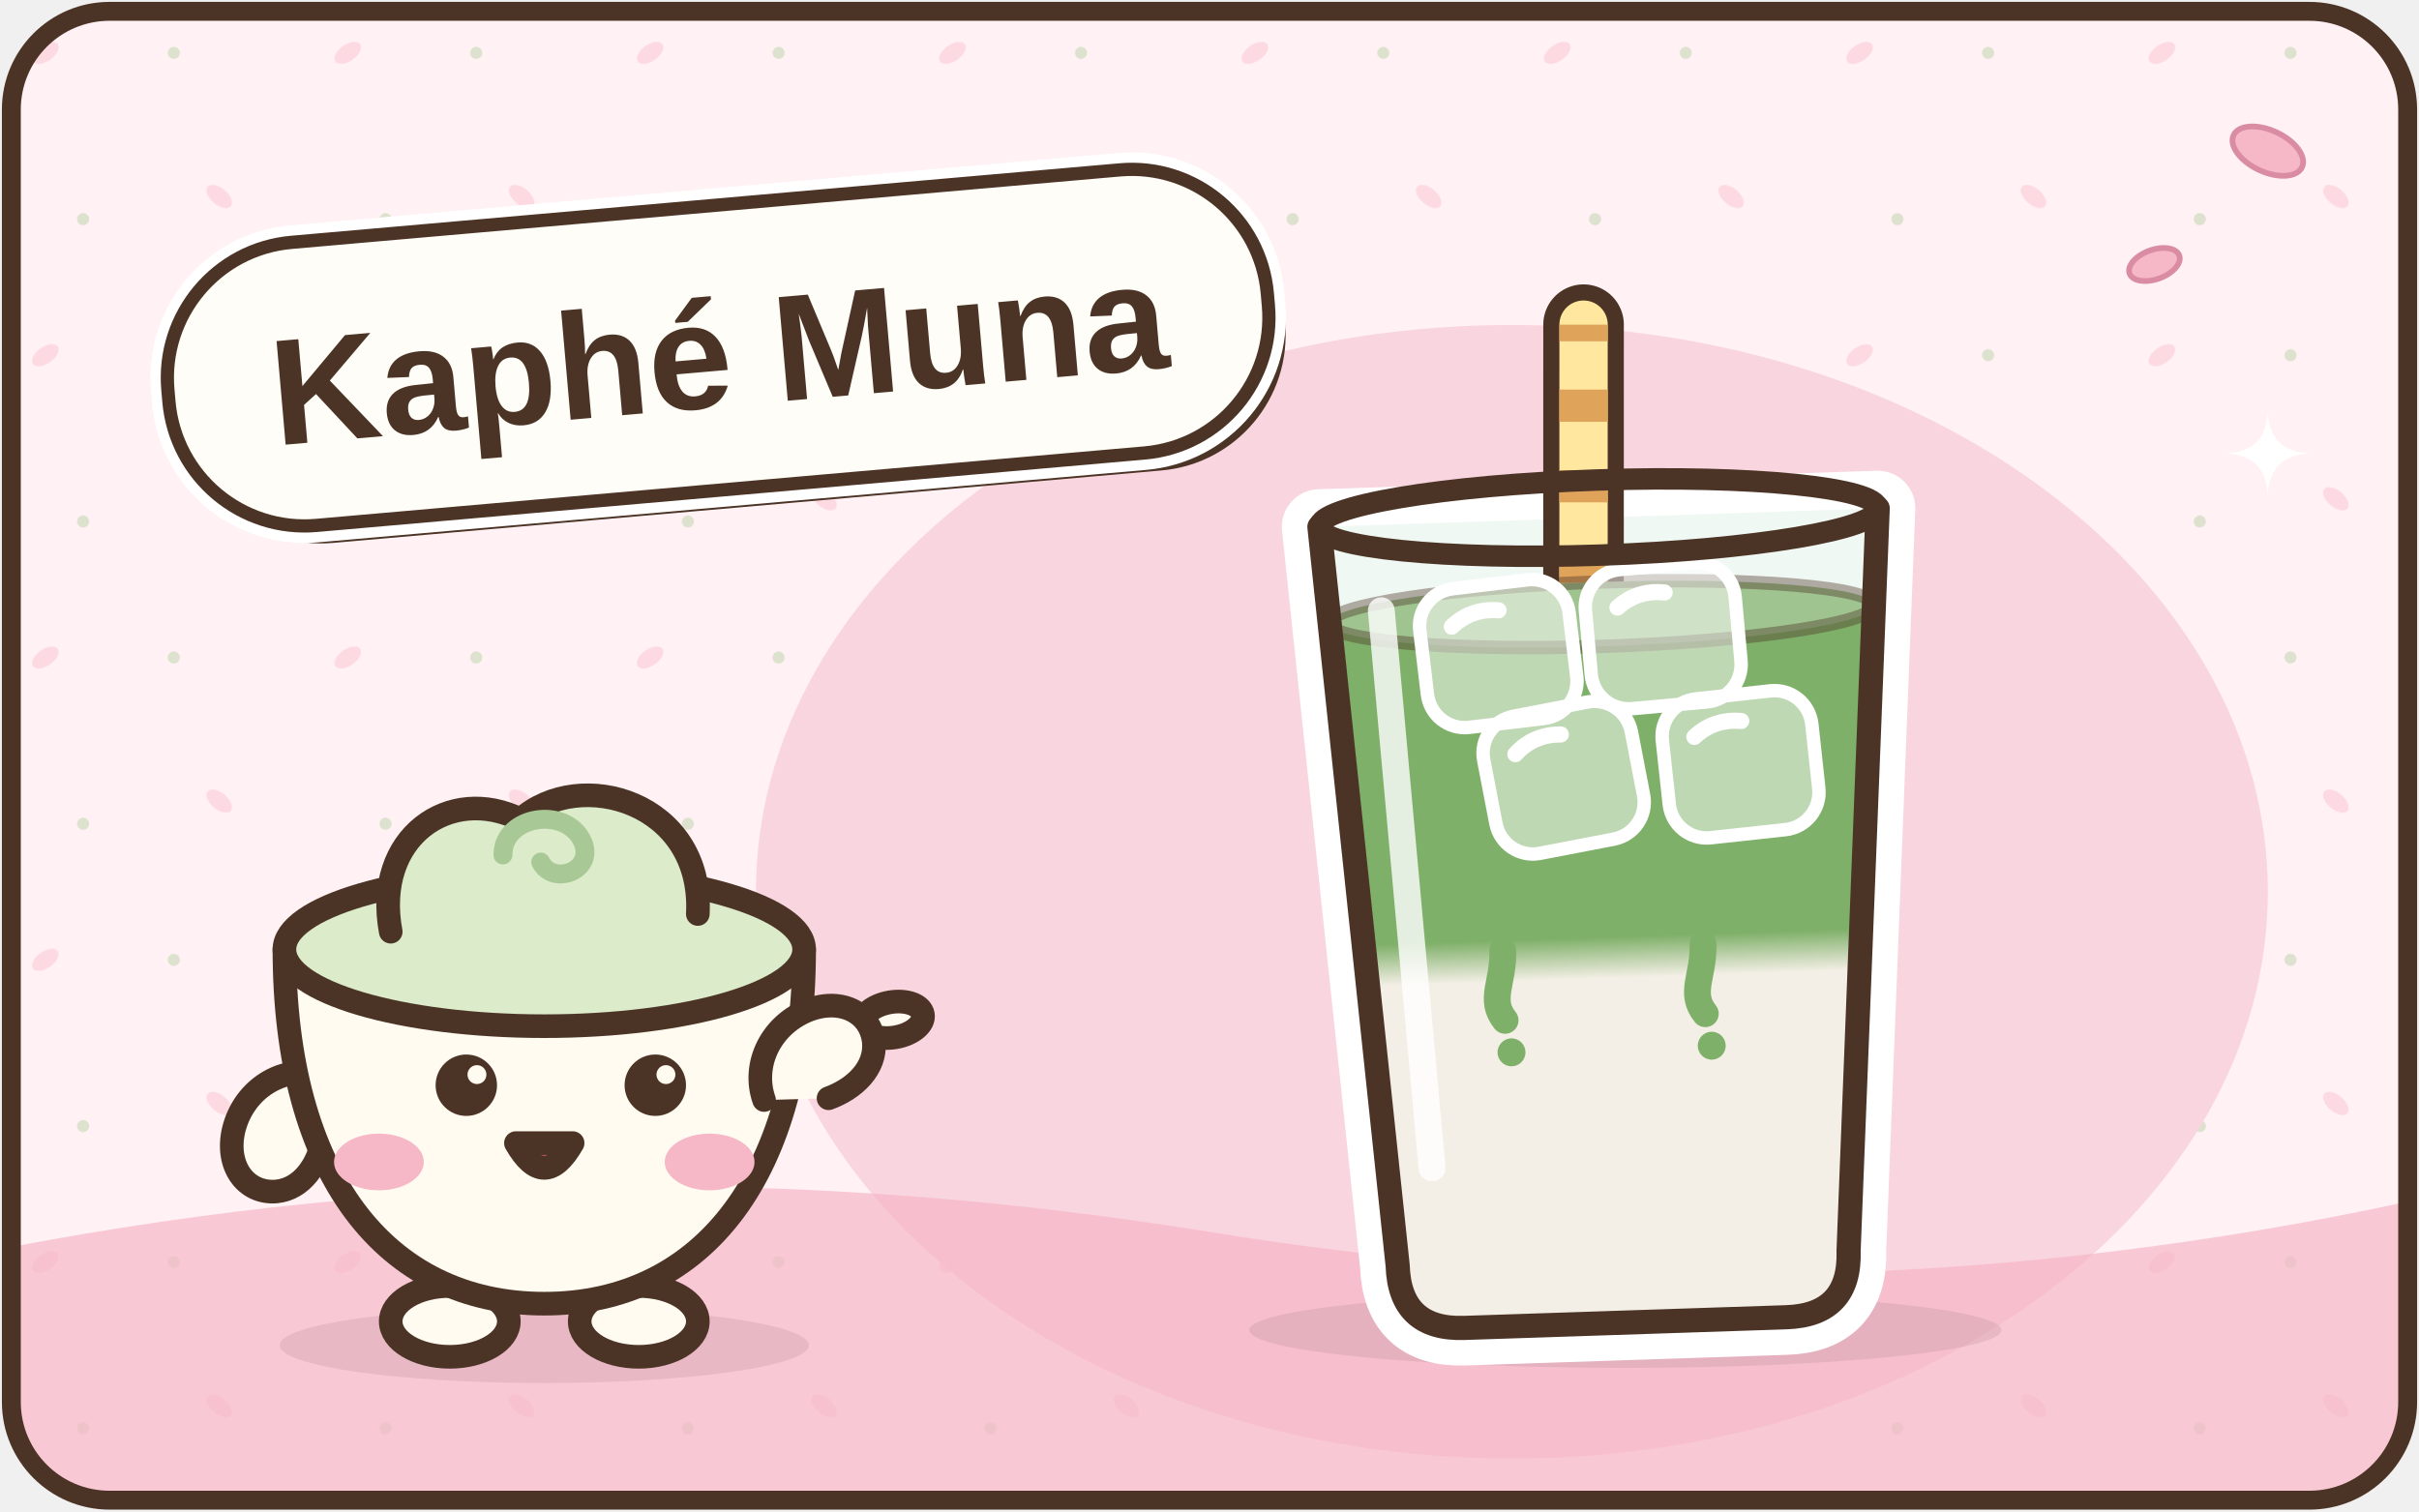
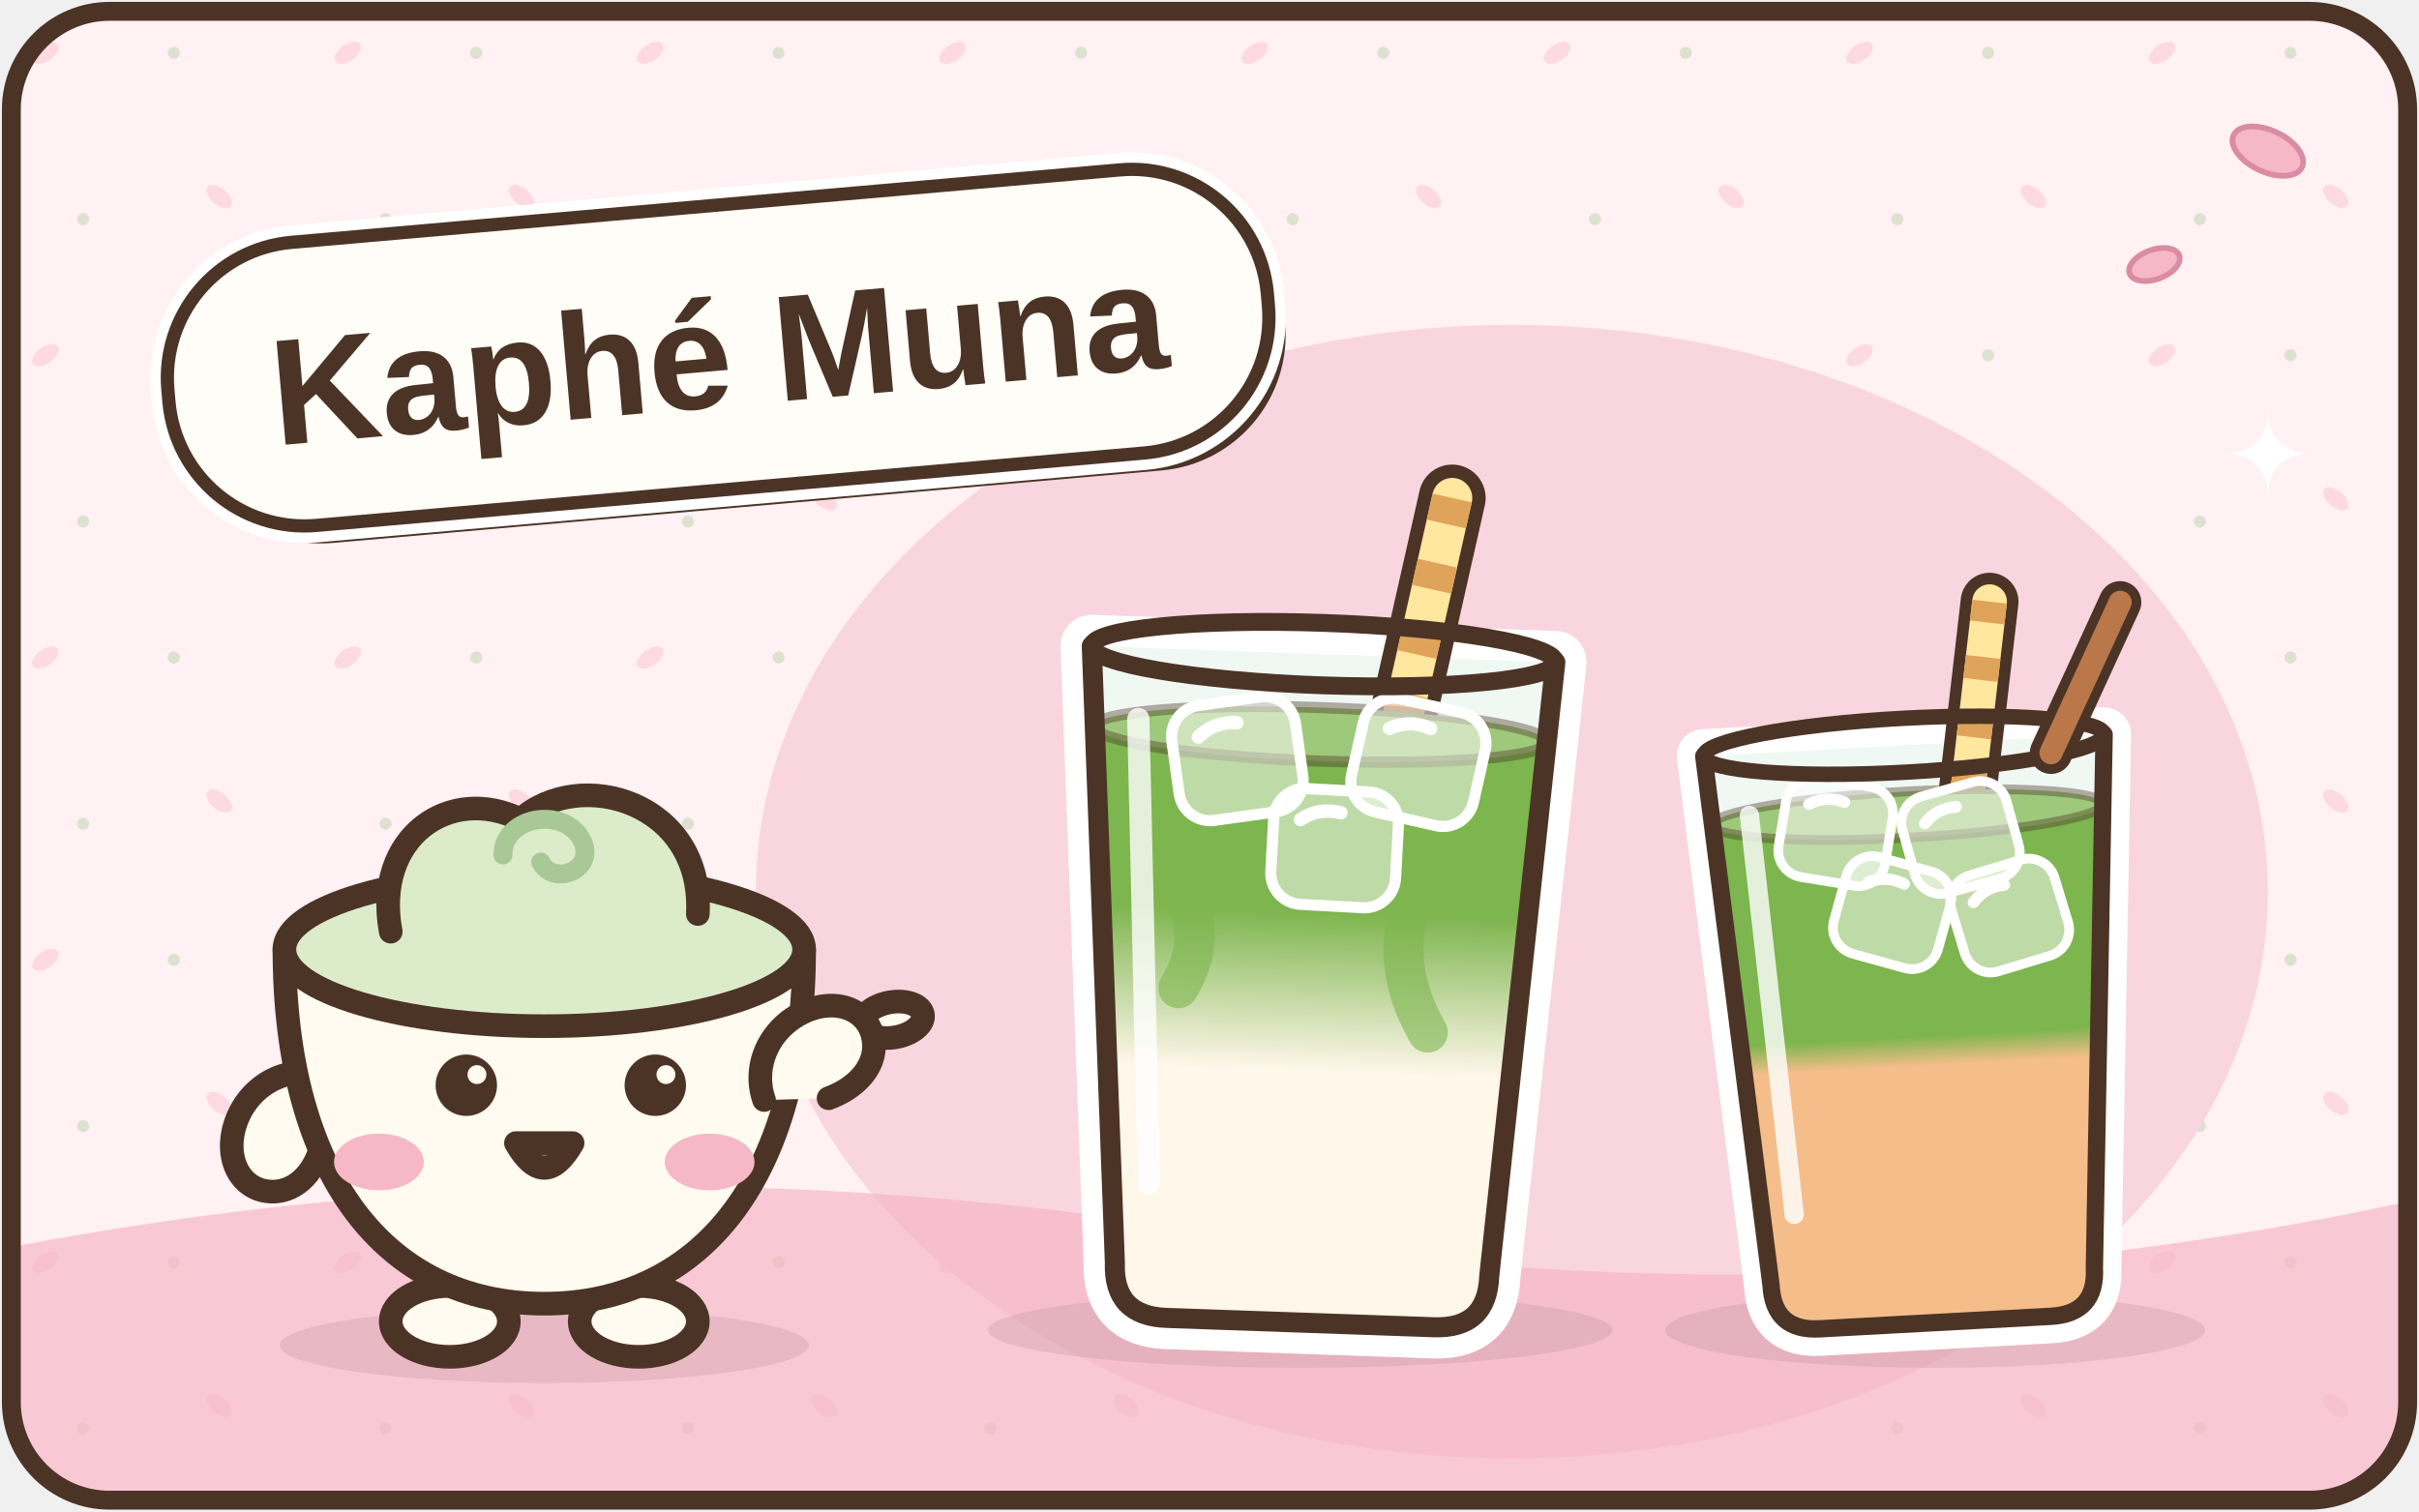
<svg xmlns="http://www.w3.org/2000/svg" viewBox="0 0 640 400" width="640" height="400" class="art-event" role="img" aria-label="Kaphé Muna" font-family="'M PLUS Rounded 1c', ui-rounded, 'Hiragino Maru Gothic ProN', 'Arial Rounded MT Bold', Nunito, Arial, sans-serif">
  <defs>
    <pattern id="e1jh3c1rp" width="80" height="80" patternUnits="userSpaceOnUse">
      <g fill="#F6A3B8" fill-opacity=".3">
        <ellipse cx="12" cy="14" rx="4" ry="2.2" transform="rotate(-35 12 14)" />
        <ellipse cx="58" cy="52" rx="4" ry="2.2" transform="rotate(40 58 52)" />
      </g>
      <g fill="#8CBF7A" fill-opacity=".3">
        <circle cx="46" cy="14" r="1.6" />
        <circle cx="22" cy="58" r="1.6" />
      </g>
    </pattern>
    <linearGradient id="e1jh3c1rd0l" gradientUnits="userSpaceOnUse" x1="0" x2="0" y1="-132" y2="-4">
-       <stop offset="0%" stop-color="#7FB069" />
-       <stop offset="47%" stop-color="#7FB069" />
-       <stop offset="53%" stop-color="#F4EFE6" />
-       <stop offset="100%" stop-color="#F4EFE6" />
+       <stop offset="0%" stop-color="#7DB54E" />
+       <stop offset="31%" stop-color="#7DB54E" />
+       <stop offset="59%" stop-color="#FFF7EA" />
+       <stop offset="100%" stop-color="#FFF7EA" />
    </linearGradient>
    <clipPath id="e1jh3c1rd0c">
+       <path d="M-52 -150L-42 -12Q-42 0 -30 0L30 0Q42 0 42 -12L52 -150Z" />
+     </clipPath>
+     <linearGradient id="e1jh3c1rd1l" gradientUnits="userSpaceOnUse" x1="0" x2="0" y1="-132" y2="-4">
+       <stop offset="0%" stop-color="#7DB54E" />
+       <stop offset="45%" stop-color="#7DB54E" />
+       <stop offset="51%" stop-color="#F4BD89" />
+       <stop offset="100%" stop-color="#F4BD89" />
+     </linearGradient>
+     <clipPath id="e1jh3c1rd1c">
      <path d="M-52 -150L-42 -12Q-42 0 -30 0L30 0Q42 0 42 -12L52 -150Z" />
    </clipPath>
  </defs>
  <rect x="3" y="3" width="634" height="394" rx="26" fill="#FFF1F4" class="art-bg" />
  <rect x="3" y="3" width="634" height="394" rx="26" fill="url(#e1jh3c1rp)" />
  <ellipse cx="400" cy="236" rx="200" ry="150" fill="#F9D5DF" />
  <path d="M3 330Q160 300 320 326 T 637 318L637 371Q637 397 611 397L29 397Q3 397 3 371Z" fill="#F6B7C7" opacity="0.7" />
-   <ellipse cx="430" cy="352" rx="99.5" ry="10" fill="#4B3426" opacity="0.1" />
-   <g transform="translate(430 350) rotate(-1.9) scale(1.421)">
+   <ellipse cx="344" cy="352" rx="82.6" ry="10" fill="#4B3426" opacity="0.1" />
+   <g transform="translate(344 350) rotate(2) scale(1.18)">
    <path d="M-52 -150L-42 -12Q-42 0 -30 0L30 0Q42 0 42 -12L52 -150Z" fill="#FFFFFF" stroke="#FFFFFF" stroke-width="14" stroke-linejoin="round" />
    <path d="M-52 -150L-42 -12Q-42 0 -30 0L30 0Q42 0 42 -12L52 -150Z" fill="#EEF7F3" fill-opacity="0.9" />
-     <path d="M-7.2 -18L-1.6 -186" fill="none" stroke="#4B3426" stroke-width="15" stroke-linecap="round" stroke-linejoin="round" />
-     <path d="M-7.2 -18L-1.6 -186" fill="none" stroke="#FFE7A0" stroke-width="9" stroke-linecap="round" stroke-linejoin="round" />
-     <path d="M-7.2 -18L-1.6 -186" fill="none" stroke="#E0A35A" stroke-width="9" stroke-linecap="butt" stroke-linejoin="round" stroke-dasharray="6 9" />
+     <path d="M-4.2 -18L27.6 -186" fill="none" stroke="#4B3426" stroke-width="15" stroke-linecap="round" stroke-linejoin="round" />
+     <path d="M-4.2 -18L27.6 -186" fill="none" stroke="#FFE7A0" stroke-width="9" stroke-linecap="round" stroke-linejoin="round" />
+     <path d="M-4.2 -18L27.6 -186" fill="none" stroke="#E0A35A" stroke-width="9" stroke-linecap="butt" stroke-linejoin="round" stroke-dasharray="6 9" />
    <g clip-path="url(#e1jh3c1rd0c)">
      <rect x="-80" y="-132" width="160" height="132" fill="url(#e1jh3c1rd0l)" />
-       <path d="M-20.5 -70 c 0 6 -3 9 0 13" fill="none" stroke="#7FB069" stroke-width="5" stroke-linecap="round" stroke-linejoin="round" />
-       <circle cx="-19.5" cy="-51" r="2.6" fill="#7FB069" />
-       <path d="M16.8 -70 c 0 6 -3 9 0 13" fill="none" stroke="#7FB069" stroke-width="5" stroke-linecap="round" stroke-linejoin="round" />
-       <circle cx="17.8" cy="-51" r="2.6" fill="#7FB069" />
-       <ellipse cx="0" cy="-132" rx="50.8" ry="6" fill="#9FC48F" stroke="#4B3426" stroke-width="2.5" stroke-opacity="0.4" />
-       <rect x="-33.5" y="-138.3" width="28" height="26" rx="7" transform="rotate(-4.9 -19.5 -125.3)" fill="#FFFFFF" fill-opacity="0.5" stroke="#FFFFFF" stroke-width="2.5" stroke-opacity="1" />
-       <path d="M-27.5 -131.3 q 4 -3 9 -2" transform="rotate(-4.9 -19.5 -125.3)" fill="none" stroke="#FFFFFF" stroke-width="3" stroke-linecap="round" stroke-linejoin="round" />
-       <rect x="-22.1" y="-114.8" width="28" height="26" rx="7" transform="rotate(-9 -8.1 -101.8)" fill="#FFFFFF" fill-opacity="0.5" stroke="#FFFFFF" stroke-width="2.5" stroke-opacity="1" />
-       <path d="M-16.1 -107.8 q 4 -3 9 -2" transform="rotate(-9 -8.1 -101.8)" fill="none" stroke="#FFFFFF" stroke-width="3" stroke-linecap="round" stroke-linejoin="round" />
-       <rect x="-2.7" y="-140.6" width="28" height="26" rx="7" transform="rotate(-3.3 11.3 -127.6)" fill="#FFFFFF" fill-opacity="0.5" stroke="#FFFFFF" stroke-width="2.5" stroke-opacity="1" />
-       <path d="M3.3 -133.6 q 4 -3 9 -2" transform="rotate(-3.3 11.3 -127.6)" fill="none" stroke="#FFFFFF" stroke-width="3" stroke-linecap="round" stroke-linejoin="round" />
-       <rect x="10.9" y="-116.2" width="28" height="26" rx="7" transform="rotate(-4.3 24.9 -103.2)" fill="#FFFFFF" fill-opacity="0.5" stroke="#FFFFFF" stroke-width="2.5" stroke-opacity="1" />
-       <path d="M16.9 -109.2 q 4 -3 9 -2" transform="rotate(-4.3 24.9 -103.2)" fill="none" stroke="#FFFFFF" stroke-width="3" stroke-linecap="round" stroke-linejoin="round" />
+       <path d="M-33.9 -122 c -10 20 16 26 4 48M20.3 -122 c 12 18 -10 30 6 56" fill="none" stroke="#7DB54E" stroke-width="9" stroke-linecap="round" stroke-linejoin="round" opacity="0.6" />
+       <ellipse cx="0" cy="-132" rx="50.8" ry="6" fill="#9EC87A" stroke="#4B3426" stroke-width="2.5" stroke-opacity="0.4" />
+       <rect x="-32.5" y="-138.9" width="28" height="26" rx="7" transform="rotate(-9.9 -18.5 -125.9)" fill="#FFFFFF" fill-opacity="0.5" stroke="#FFFFFF" stroke-width="2.5" stroke-opacity="1" />
+       <path d="M-26.5 -131.9 q 4 -3 9 -2" transform="rotate(-9.9 -18.5 -125.9)" fill="none" stroke="#FFFFFF" stroke-width="3" stroke-linecap="round" stroke-linejoin="round" />
+       <rect x="-10" y="-119.6" width="28" height="26" rx="7" transform="rotate(1.1 4 -106.6)" fill="#FFFFFF" fill-opacity="0.5" stroke="#FFFFFF" stroke-width="2.5" stroke-opacity="1" />
+       <path d="M-4 -112.6 q 4 -3 9 -2" transform="rotate(1.1 4 -106.6)" fill="none" stroke="#FFFFFF" stroke-width="3" stroke-linecap="round" stroke-linejoin="round" />
+       <rect x="8.1" y="-139.5" width="28" height="26" rx="7" transform="rotate(10.7 22.1 -126.5)" fill="#FFFFFF" fill-opacity="0.5" stroke="#FFFFFF" stroke-width="2.5" stroke-opacity="1" />
+       <path d="M14.1 -132.5 q 4 -3 9 -2" transform="rotate(10.7 22.1 -126.5)" fill="none" stroke="#FFFFFF" stroke-width="3" stroke-linecap="round" stroke-linejoin="round" />
    </g>
    <path d="M-35 -30L-41 -134" fill="none" stroke="#FFFFFF" stroke-width="5" stroke-linecap="round" stroke-linejoin="round" opacity="0.8" />
    <path d="M-52 -150L-42 -12Q-42 0 -30 0L30 0Q42 0 42 -12L52 -150" fill="none" stroke="#4B3426" stroke-width="4.5" stroke-linecap="round" stroke-linejoin="round" />
    <ellipse cx="0" cy="-150" rx="52" ry="7" fill="none" stroke="#4B3426" stroke-width="4" />
+   </g>
+   <ellipse cx="512" cy="352" rx="71.4" ry="10" fill="#4B3426" opacity="0.1" />
+   <g transform="translate(512 350) rotate(-3.1) scale(1.02)">
+     <path d="M-52 -150L-42 -12Q-42 0 -30 0L30 0Q42 0 42 -12L52 -150Z" fill="#FFFFFF" stroke="#FFFFFF" stroke-width="14" stroke-linejoin="round" />
+     <path d="M-52 -150L-42 -12Q-42 0 -30 0L30 0Q42 0 42 -12L52 -150Z" fill="#EEF7F3" fill-opacity="0.9" />
+     <path d="M-4.5 -18L24.2 -186" fill="none" stroke="#4B3426" stroke-width="15" stroke-linecap="round" stroke-linejoin="round" />
+     <path d="M-4.5 -18L24.2 -186" fill="none" stroke="#FFE7A0" stroke-width="9" stroke-linecap="round" stroke-linejoin="round" />
+     <path d="M-4.5 -18L24.2 -186" fill="none" stroke="#E0A35A" stroke-width="9" stroke-linecap="butt" stroke-linejoin="round" stroke-dasharray="6 9" />
+     <g clip-path="url(#e1jh3c1rd1c)">
+       <rect x="-80" y="-132" width="160" height="132" fill="url(#e1jh3c1rd1l)" />
+       <ellipse cx="0" cy="-132" rx="50.8" ry="6" fill="#9EC87A" stroke="#4B3426" stroke-width="2.5" stroke-opacity="0.4" />
+       <rect x="-32.9" y="-141.5" width="28" height="26" rx="7" transform="rotate(12.4 -18.9 -128.5)" fill="#FFFFFF" fill-opacity="0.5" stroke="#FFFFFF" stroke-width="2.5" stroke-opacity="1" />
+       <path d="M-26.9 -134.5 q 4 -3 9 -2" transform="rotate(12.4 -18.9 -128.5)" fill="none" stroke="#FFFFFF" stroke-width="3" stroke-linecap="round" stroke-linejoin="round" />
+       <rect x="-19.4" y="-119.8" width="28" height="26" rx="7" transform="rotate(18.6 -5.4 -106.8)" fill="#FFFFFF" fill-opacity="0.5" stroke="#FFFFFF" stroke-width="2.5" stroke-opacity="1" />
+       <path d="M-13.4 -112.8 q 4 -3 9 -2" transform="rotate(18.6 -5.4 -106.8)" fill="none" stroke="#FFFFFF" stroke-width="3" stroke-linecap="round" stroke-linejoin="round" />
+       <rect x="-0.6" y="-138.3" width="28" height="26" rx="7" transform="rotate(-12.5 13.4 -125.3)" fill="#FFFFFF" fill-opacity="0.5" stroke="#FFFFFF" stroke-width="2.5" stroke-opacity="1" />
+       <path d="M5.4 -131.3 q 4 -3 9 -2" transform="rotate(-12.5 13.4 -125.3)" fill="none" stroke="#FFFFFF" stroke-width="3" stroke-linecap="round" stroke-linejoin="round" />
+       <rect x="11" y="-117.4" width="28" height="26" rx="7" transform="rotate(-13.8 25 -104.4)" fill="#FFFFFF" fill-opacity="0.5" stroke="#FFFFFF" stroke-width="2.5" stroke-opacity="1" />
+       <path d="M17 -110.4 q 4 -3 9 -2" transform="rotate(-13.8 25 -104.4)" fill="none" stroke="#FFFFFF" stroke-width="3" stroke-linecap="round" stroke-linejoin="round" />
+     </g>
+     <path d="M-35 -30L-41 -134" fill="none" stroke="#FFFFFF" stroke-width="5" stroke-linecap="round" stroke-linejoin="round" opacity="0.8" />
+     <path d="M-52 -150L-42 -12Q-42 0 -30 0L30 0Q42 0 42 -12L52 -150" fill="none" stroke="#4B3426" stroke-width="4.5" stroke-linecap="round" stroke-linejoin="round" />
+     <ellipse cx="0" cy="-150" rx="52" ry="7" fill="none" stroke="#4B3426" stroke-width="4" />
+     <path d="M38 -146L58 -184" fill="none" stroke="#4B3426" stroke-width="11" stroke-linecap="round" stroke-linejoin="round" />
+     <path d="M38 -146L58 -184" fill="none" stroke="#B9774A" stroke-width="6" stroke-linecap="round" stroke-linejoin="round" />
  </g>
  <ellipse cx="144" cy="356" rx="70" ry="10" fill="#4B3426" opacity="0.1" />
  <g transform="translate(44 170) scale(3.125)">
    <path class="m-o m-c m-arm-l" stroke="#4B3426" stroke-width="2" stroke-linejoin="round" stroke-linecap="round" fill="#FFFBF0" d="M12.5 36.5c-3-.5-6 1.5-6.8 4.8-.7 3 1 5.4 3.6 5.2 2.2-.2 3.6-2.3 4-4.6" />
    <g class="m-feet">
      <ellipse class="m-o m-c m-foot-l" stroke="#4B3426" stroke-width="2" stroke-linejoin="round" stroke-linecap="round" fill="#FFFBF0" cx="24" cy="57.5" rx="5" ry="3" />
      <ellipse class="m-o m-c m-foot-r" stroke="#4B3426" stroke-width="2" stroke-linejoin="round" stroke-linecap="round" fill="#FFFBF0" cx="40" cy="57.5" rx="5" ry="3" />
    </g>
    <path class="m-o m-c m-cup" stroke="#4B3426" stroke-width="2" stroke-linejoin="round" stroke-linecap="round" fill="#FFFBF0" d="M10 26c0 19 8.5 30 22 30s22-11 22-30z" />
    <g class="m-foamg">
      <ellipse class="m-o m-f" stroke="#4B3426" stroke-width="2" stroke-linejoin="round" stroke-linecap="round" fill="#DCEBC9" cx="32" cy="26" rx="22" ry="6.5" />
      <path class="m-o m-f" stroke="#4B3426" stroke-width="2" stroke-linejoin="round" stroke-linecap="round" fill="#DCEBC9" d="M19 24.5c-1.5-8 5-12.5 11-9.5 5-4.5 15.5-1.5 15 8" />
      <path class="m-s" fill="none" stroke="#A8C996" stroke-width="1.6" stroke-linecap="round" d="M28.5 18c0-3.4 5.5-4.2 6.8-1 .9 2.4-2.6 3.6-3.6 1.6" />
    </g>
    <g class="m-look">
      <g class="m-eyes" transform="translate(1.4 -1)">
        <circle class="m-ink" fill="#4B3426" cx="24" cy="38.5" r="2.6" />
        <circle class="m-ink" fill="#4B3426" cx="40" cy="38.5" r="2.6" />
        <circle class="m-hi" fill="#FFFBF0" cx="24.9" cy="37.6" r=".8" />
        <circle class="m-hi" fill="#FFFBF0" cx="40.9" cy="37.6" r=".8" />
      </g>
    </g>
    <ellipse class="m-blush" fill="#F6B7C7" cx="18" cy="44" rx="3.8" ry="2.4" />
    <ellipse class="m-blush" fill="#F6B7C7" cx="46" cy="44" rx="3.8" ry="2.4" />
    <path class="m-o m-in m-mouth" stroke="#4B3426" stroke-width="2" stroke-linejoin="round" stroke-linecap="round" fill="#B4535F" d="M29.6 42.4q2.4 4.2 4.8 0z" />
    <g transform="rotate(-100 52 38)">
      <g class="m-arm-r">
        <ellipse class="m-o m-c" stroke="#4B3426" stroke-width="2" stroke-linejoin="round" stroke-linecap="round" fill="#FFFBF0" cx="56.3" cy="48.4" rx="1.5" ry="2.6" />
        <path class="m-o m-c" stroke="#4B3426" stroke-width="2" stroke-linejoin="round" stroke-linecap="round" fill="#FFFBF0" d="M51.5 36.5c3-.5 6 1.5 6.8 4.8.7 3-1 5.4-3.6 5.2-2.2-.2-3.6-2.3-4-4.6" />
      </g>
    </g>
  </g>
  <ellipse cx="600" cy="40" rx="10" ry="5.5" transform="rotate(25 600 40)" fill="#F6B7C7" stroke="#D98CA2" stroke-width="1.5" />
  <ellipse cx="570" cy="70" rx="7" ry="3.9" transform="rotate(-20 570 70)" fill="#F6B7C7" stroke="#D98CA2" stroke-width="1.5" />
  <ellipse cx="250" cy="120" rx="6" ry="3.3" transform="rotate(40 250 120)" fill="#F6B7C7" stroke="#D98CA2" stroke-width="1.5" />
  <path d="M600 108Q600 120 612 120Q600 120 600 132Q600 120 588 120Q600 120 600 108Z" fill="#FFFFFF" />
  <path d="M256 51Q256 60 265 60Q256 60 256 69Q256 60 247 60Q256 60 256 51Z" fill="#FFFFFF" />
  <path d="M64 112Q64 120 72 120Q64 120 64 128Q64 120 56 120Q64 120 64 112Z" fill="#FFFFFF" />
  <g transform="rotate(-5 190 92)">
    <rect x="48" y="59.4" width="292" height="75.2" rx="36" fill="#4B3426" />
    <rect x="44" y="54.4" width="292" height="75.2" rx="36" fill="#FFFDF7" stroke="#FFFFFF" stroke-width="9" paint-order="stroke" />
    <rect x="44" y="54.4" width="292" height="75.2" rx="36" fill="none" stroke="#4B3426" stroke-width="3.5" />
    <text x="190" y="107.6" font-size="40" font-weight="800" text-anchor="middle" fill="#4B3426">Kaphé Muna</text>
  </g>
  <rect x="3" y="3" width="634" height="394" rx="26" fill="none" stroke="#4B3426" stroke-width="5" />
</svg>
